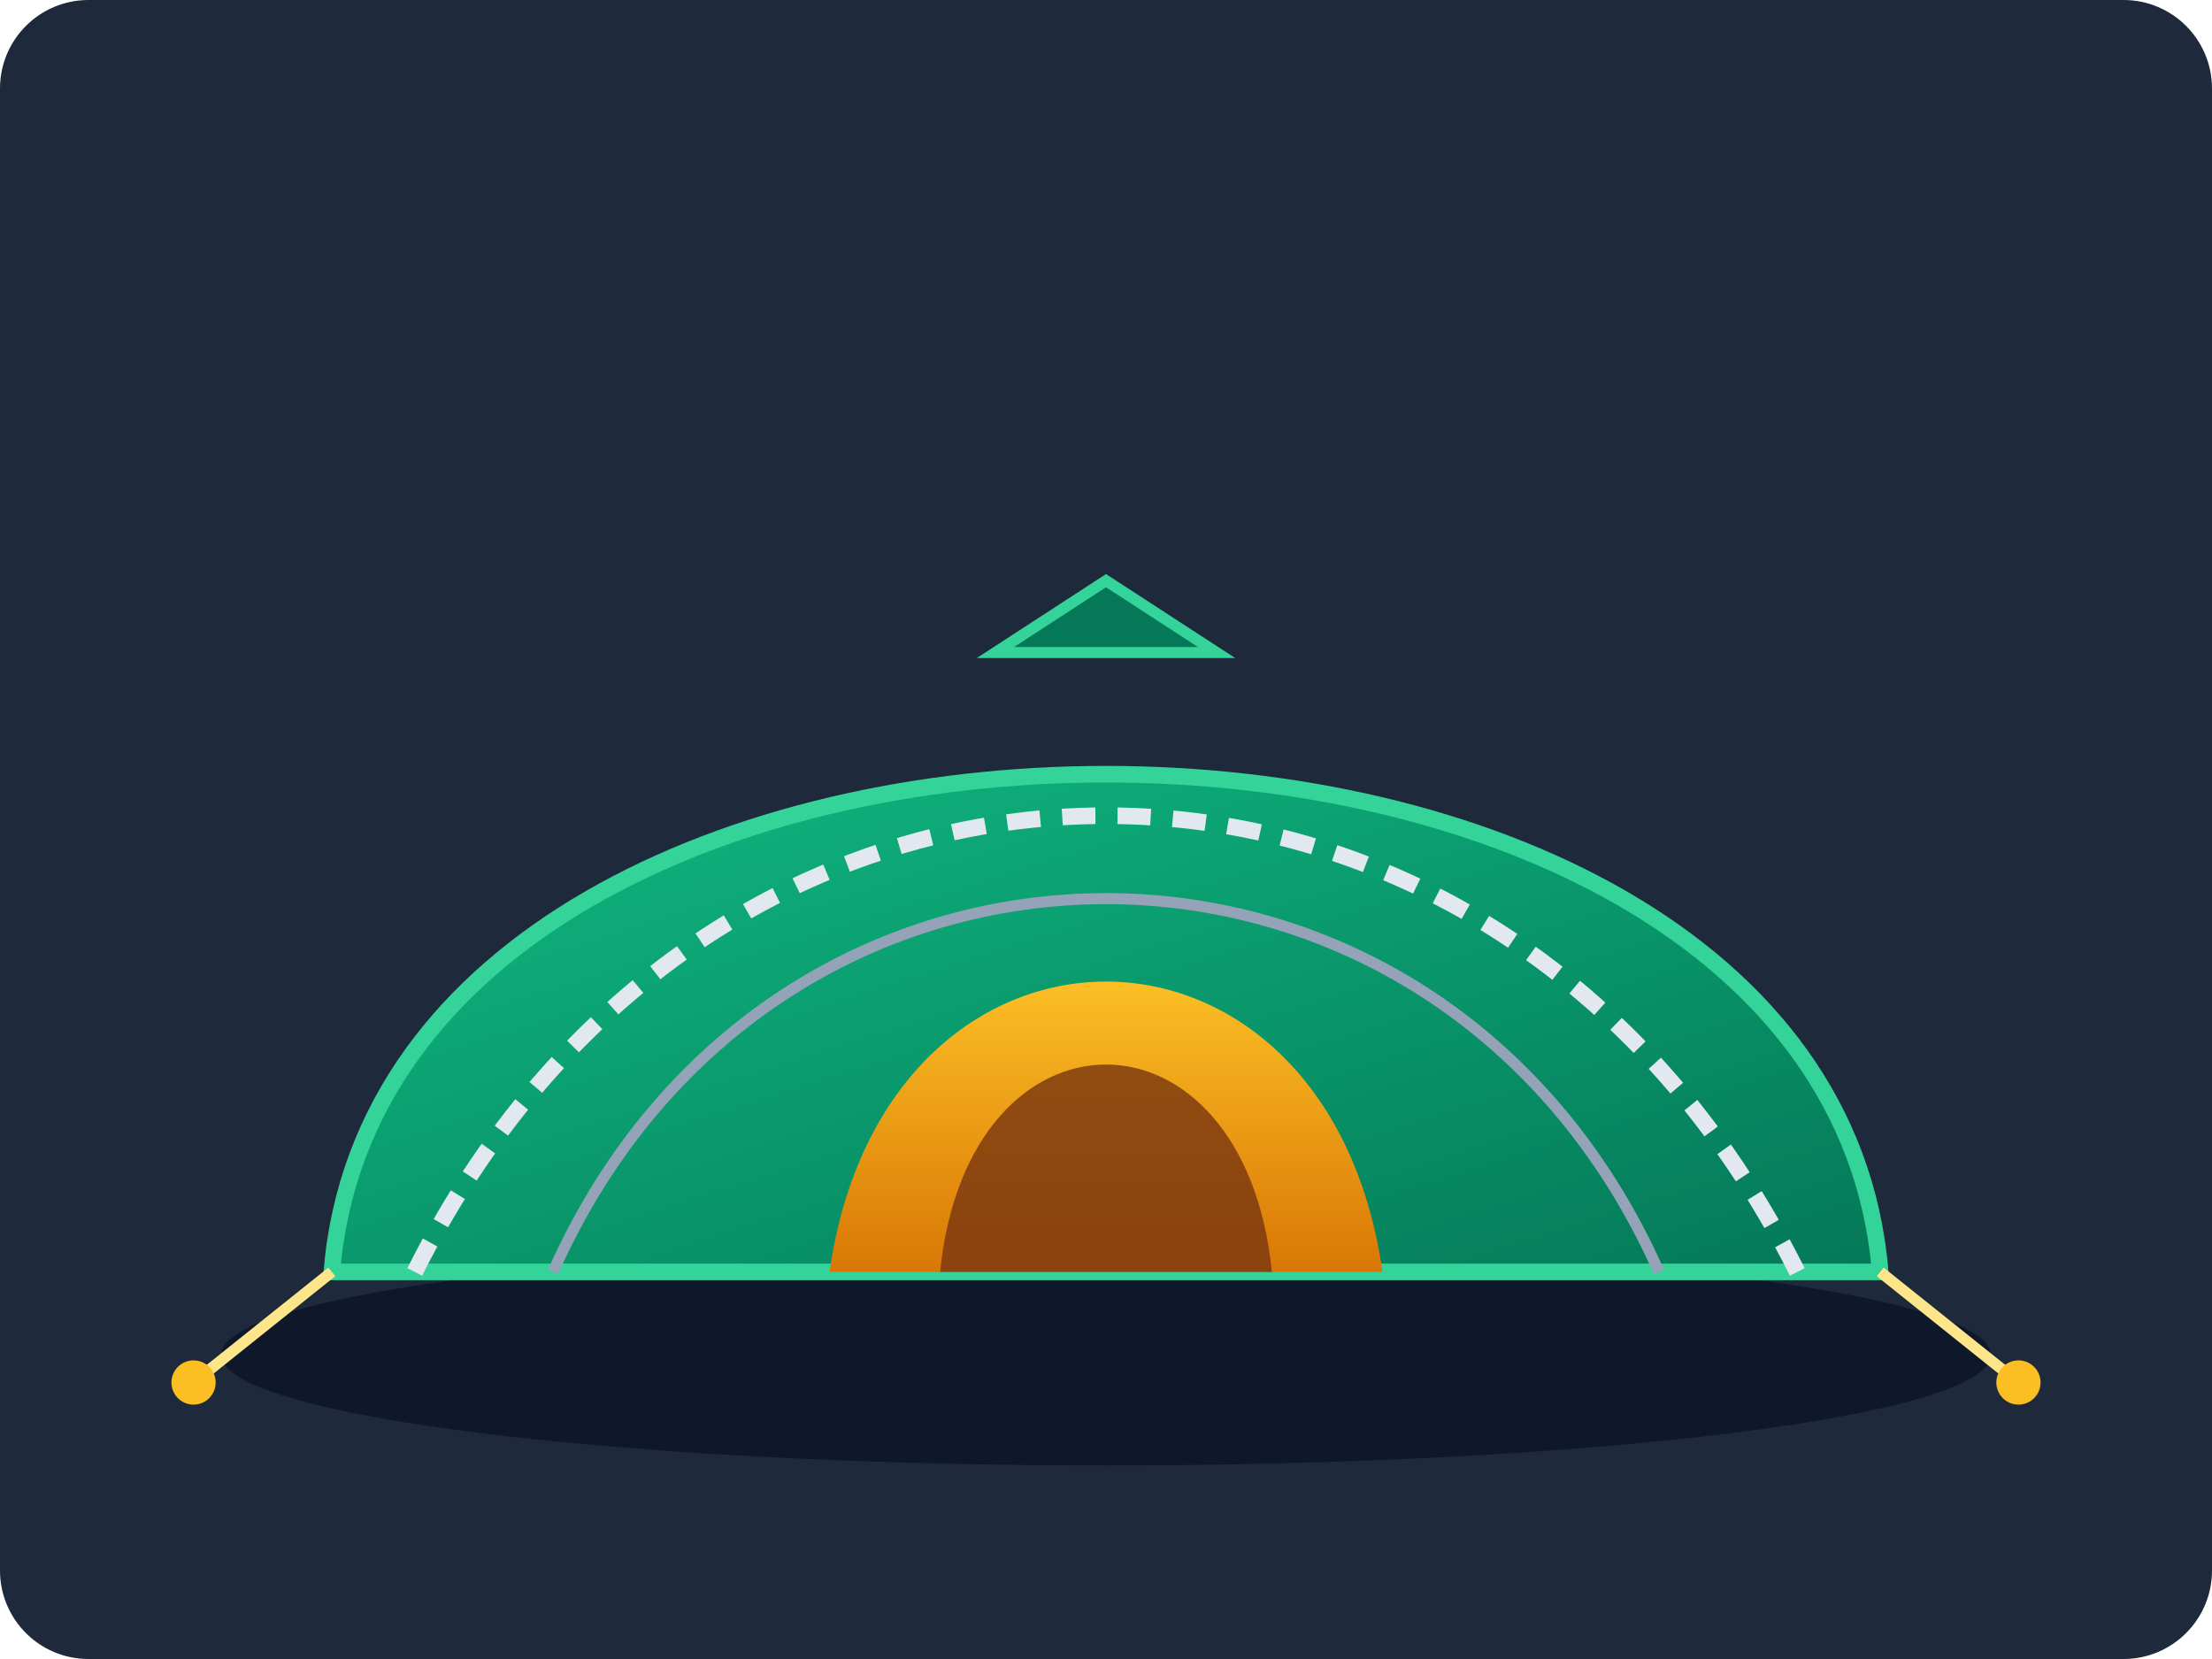
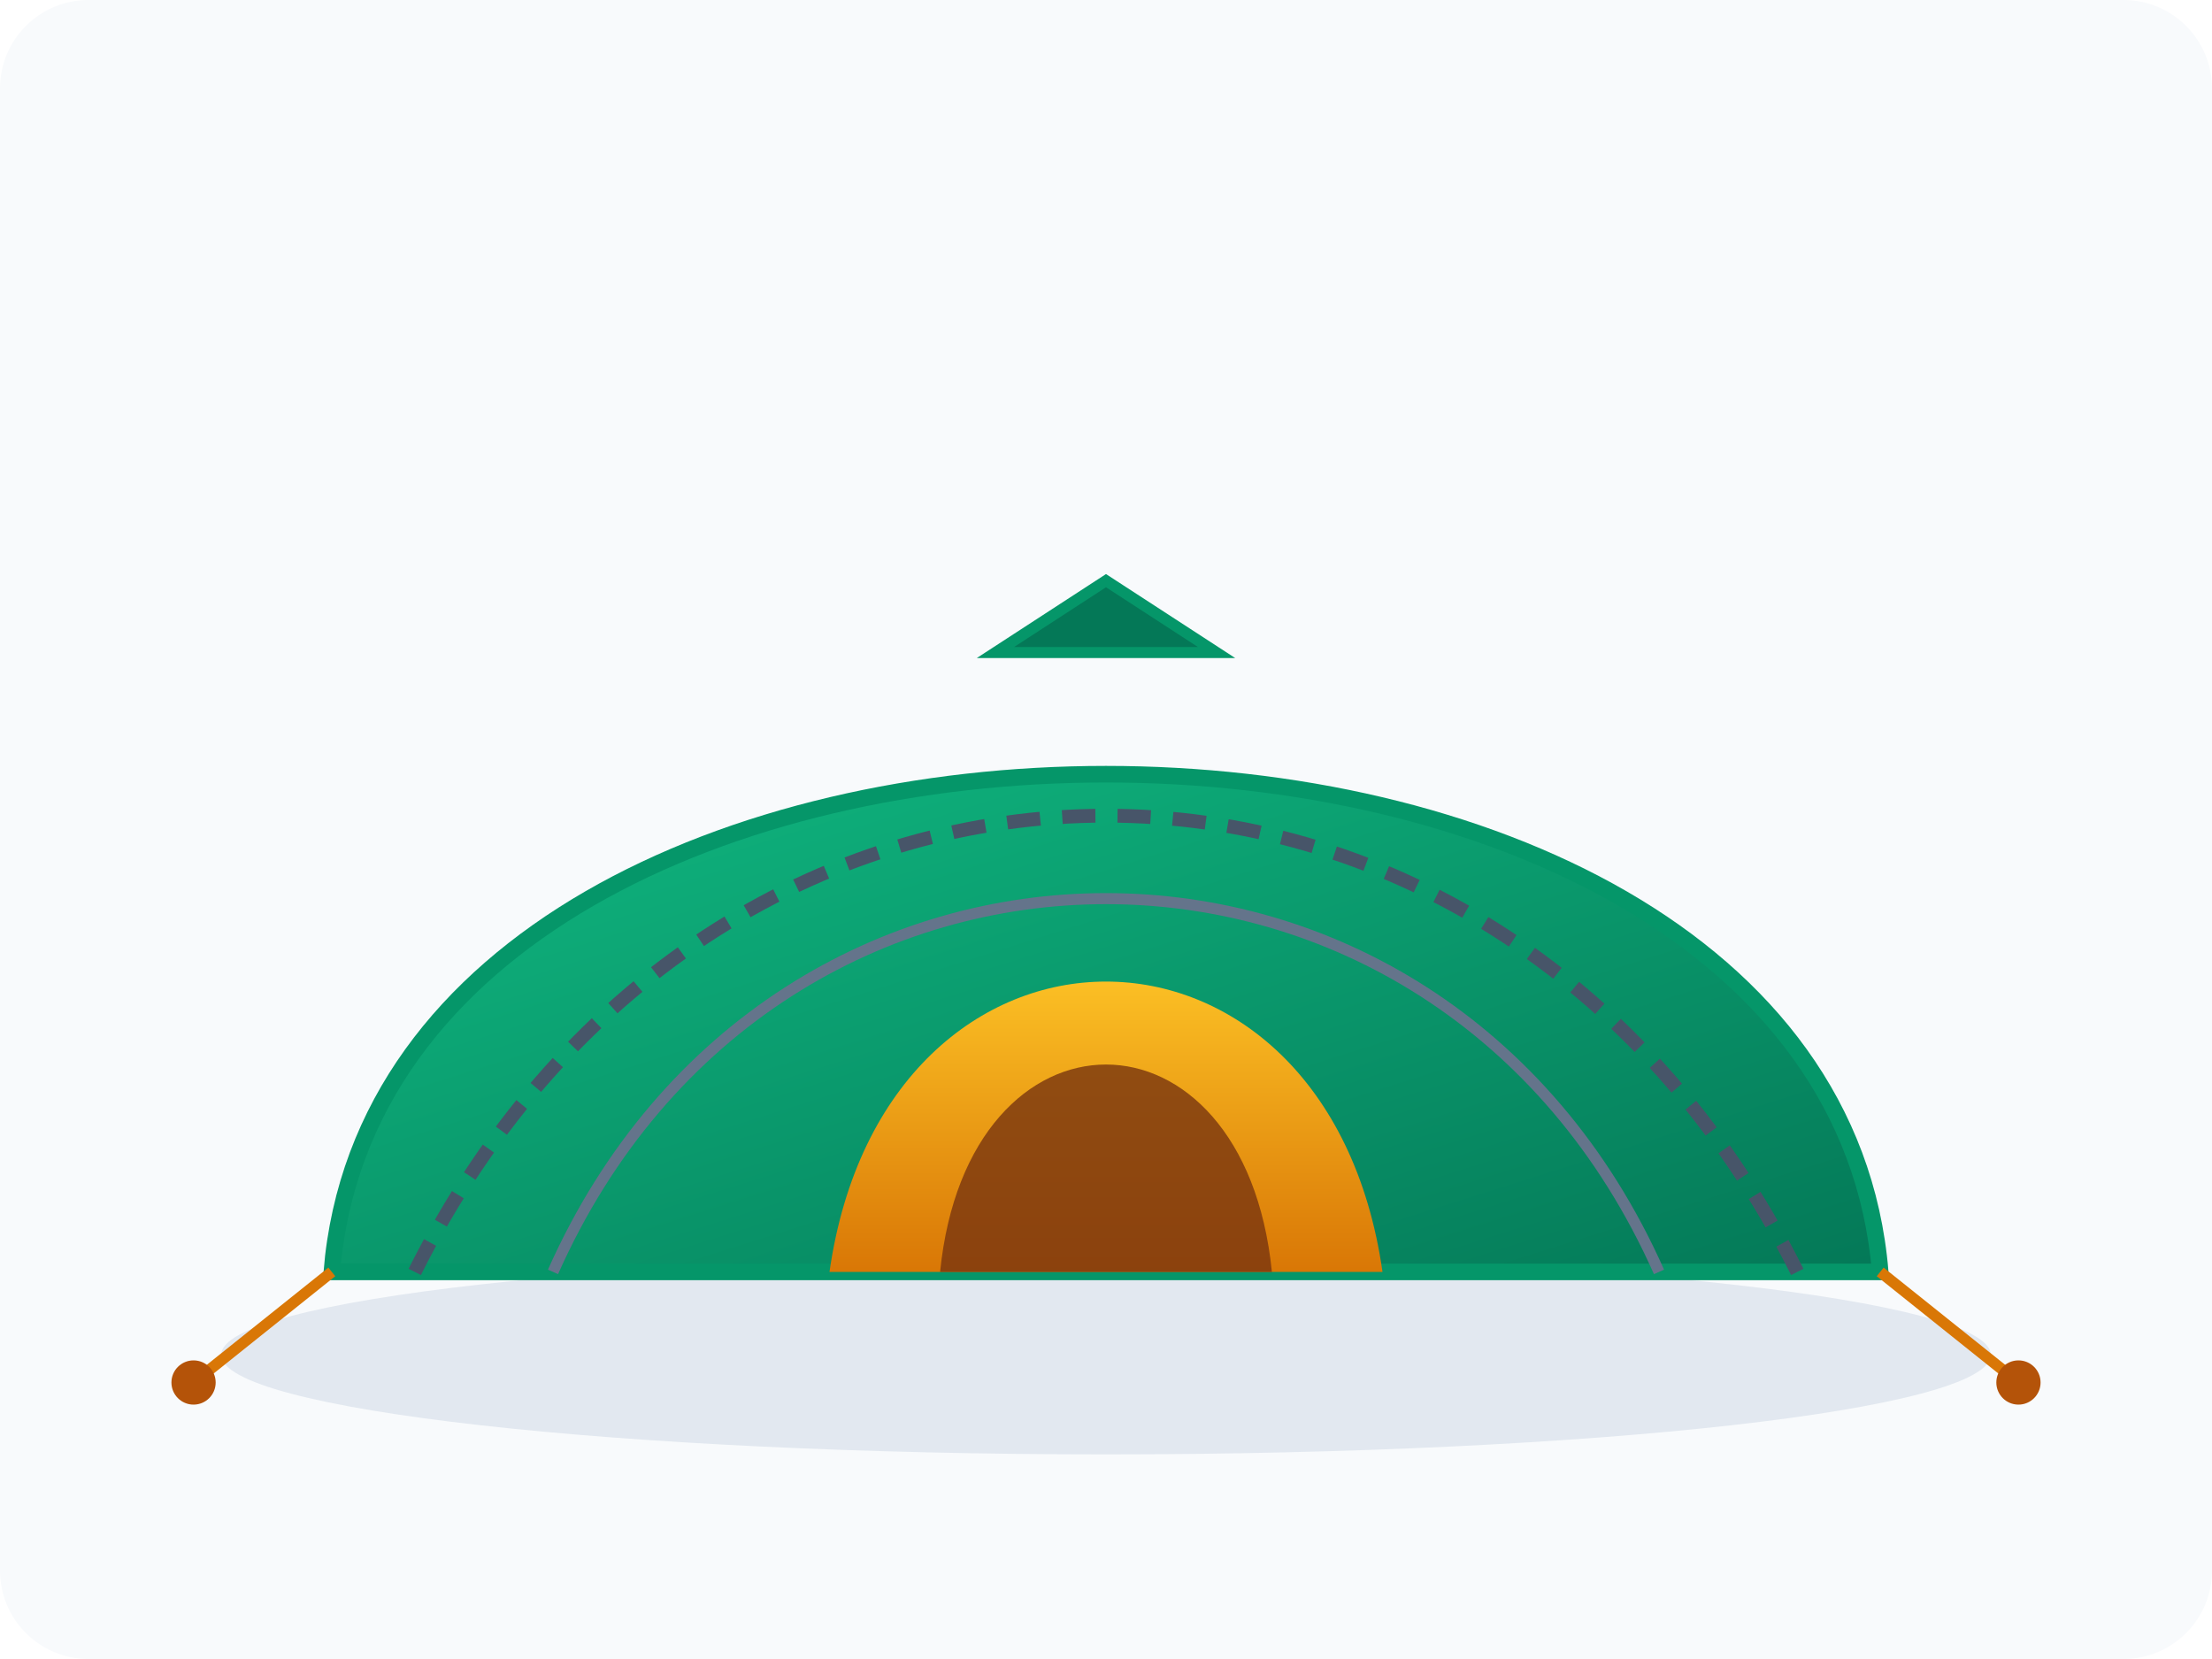
<svg xmlns="http://www.w3.org/2000/svg" viewBox="0 0 400 300" width="100%" height="100%">
  <defs>
    <linearGradient id="domeGrad" x1="0%" y1="0%" x2="100%" y2="100%">
      <stop offset="0%" stop-color="#10b981" />
      <stop offset="100%" stop-color="#047857" />
    </linearGradient>
    <linearGradient id="doorGrad" x1="0%" y1="0%" x2="0%" y2="100%">
      <stop offset="0%" stop-color="#fbbf24" />
      <stop offset="100%" stop-color="#d97706" />
    </linearGradient>
  </defs>
-   <rect width="400" height="300" rx="16" fill="#1e293b" />
-   <ellipse cx="200" cy="245" rx="160" ry="20" fill="#0f172a" />
-   <path d="M 60 230 C 70 110, 330 110, 340 230 Z" fill="url(#domeGrad)" stroke="#34d399" stroke-width="3" />
-   <path d="M 75 230 C 130 120, 270 120, 325 230" fill="none" stroke="#e2e8f0" stroke-width="3" stroke-dasharray="6,4" />
-   <path d="M 100 230 C 140 140, 260 140, 300 230" fill="none" stroke="#94a3b8" stroke-width="2" />
+   <rect width="400" height="300" rx="16" fill="#f8fafc" />
+   <ellipse cx="200" cy="245" rx="160" ry="18" fill="#e2e8f0" />
+   <path d="M 60 230 C 70 110, 330 110, 340 230 Z" fill="url(#domeGrad)" stroke="#059669" stroke-width="3" />
+   <path d="M 75 230 C 130 120, 270 120, 325 230" fill="none" stroke="#475569" stroke-width="2.5" stroke-dasharray="6,4" />
+   <path d="M 100 230 C 140 140, 260 140, 300 230" fill="none" stroke="#64748b" stroke-width="2" />
  <path d="M 150 230 C 160 160, 240 160, 250 230 Z" fill="url(#doorGrad)" />
  <path d="M 170 230 C 175 180, 225 180, 230 230 Z" fill="#78350f" opacity="0.8" />
-   <line x1="60" y1="230" x2="35" y2="250" stroke="#fde68a" stroke-width="2" />
-   <line x1="340" y1="230" x2="365" y2="250" stroke="#fde68a" stroke-width="2" />
-   <circle cx="35" cy="250" r="4" fill="#fbbf24" />
-   <circle cx="365" cy="250" r="4" fill="#fbbf24" />
-   <polygon points="180,118 220,118 200,105" fill="#047857" stroke="#34d399" stroke-width="2" />
+   <line x1="60" y1="230" x2="35" y2="250" stroke="#d97706" stroke-width="2" />
+   <line x1="340" y1="230" x2="365" y2="250" stroke="#d97706" stroke-width="2" />
+   <circle cx="35" cy="250" r="4" fill="#b45309" />
+   <circle cx="365" cy="250" r="4" fill="#b45309" />
+   <polygon points="180,118 220,118 200,105" fill="#047857" stroke="#059669" stroke-width="2" />
</svg>
